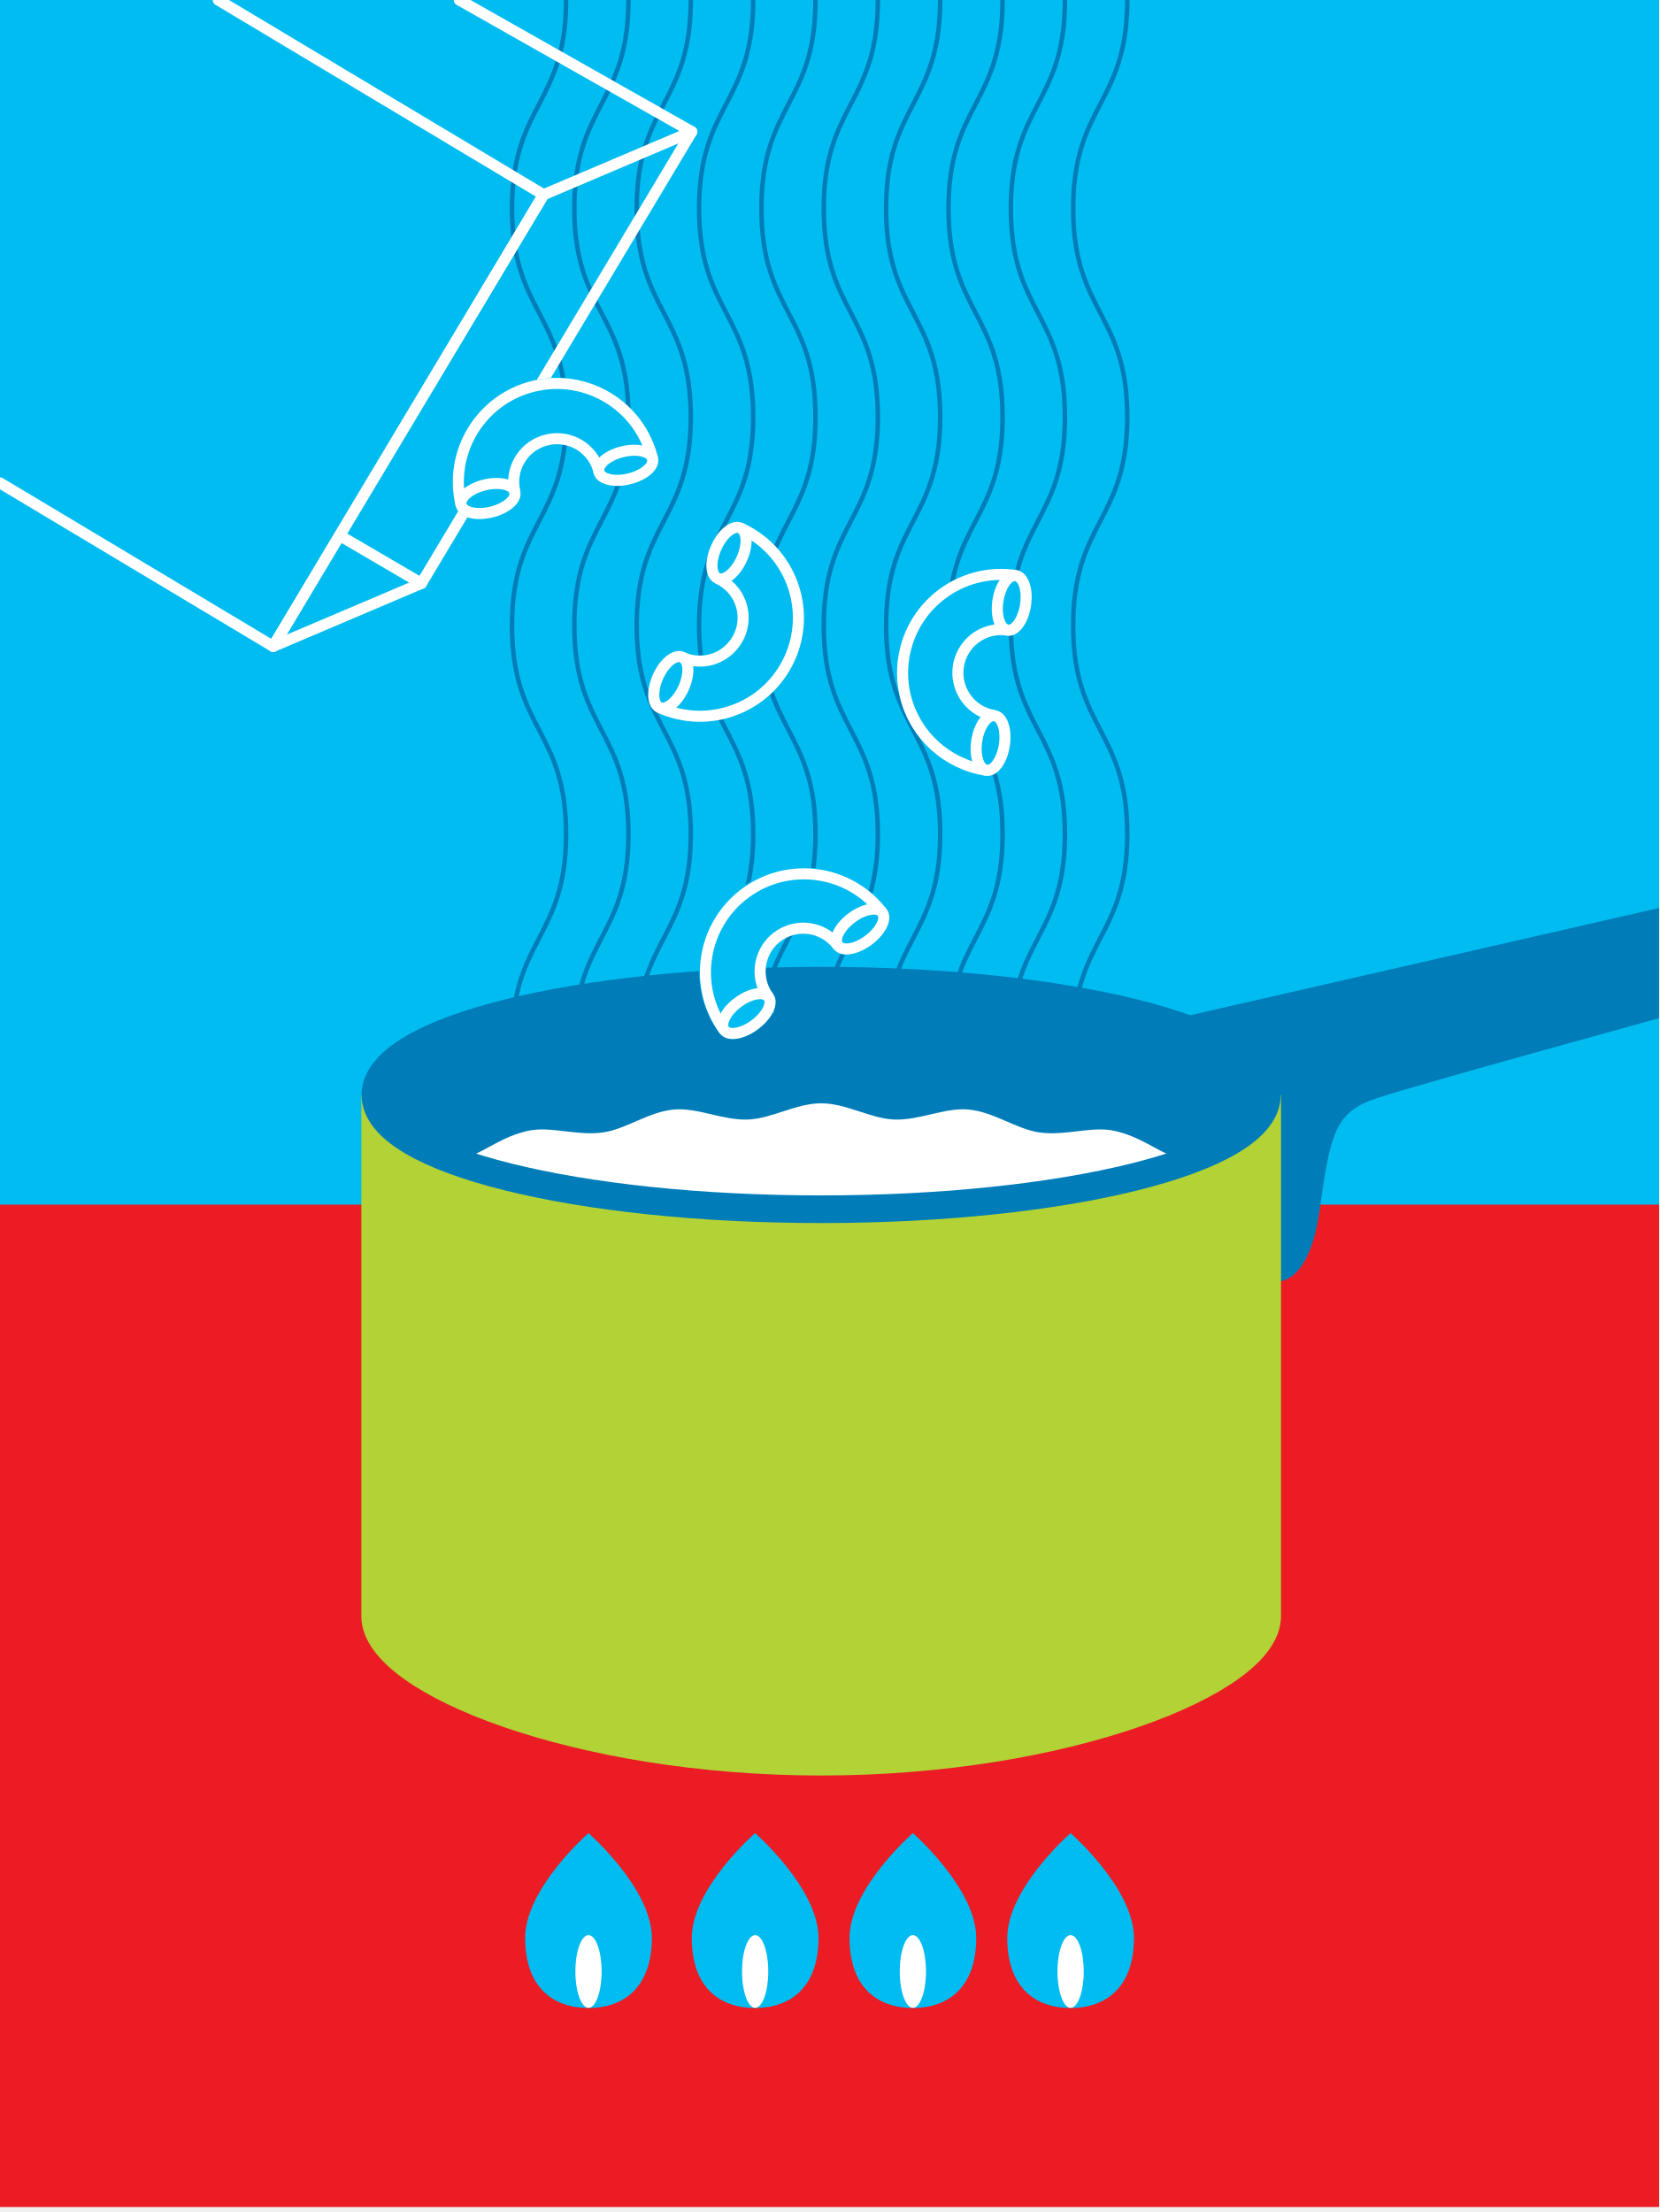
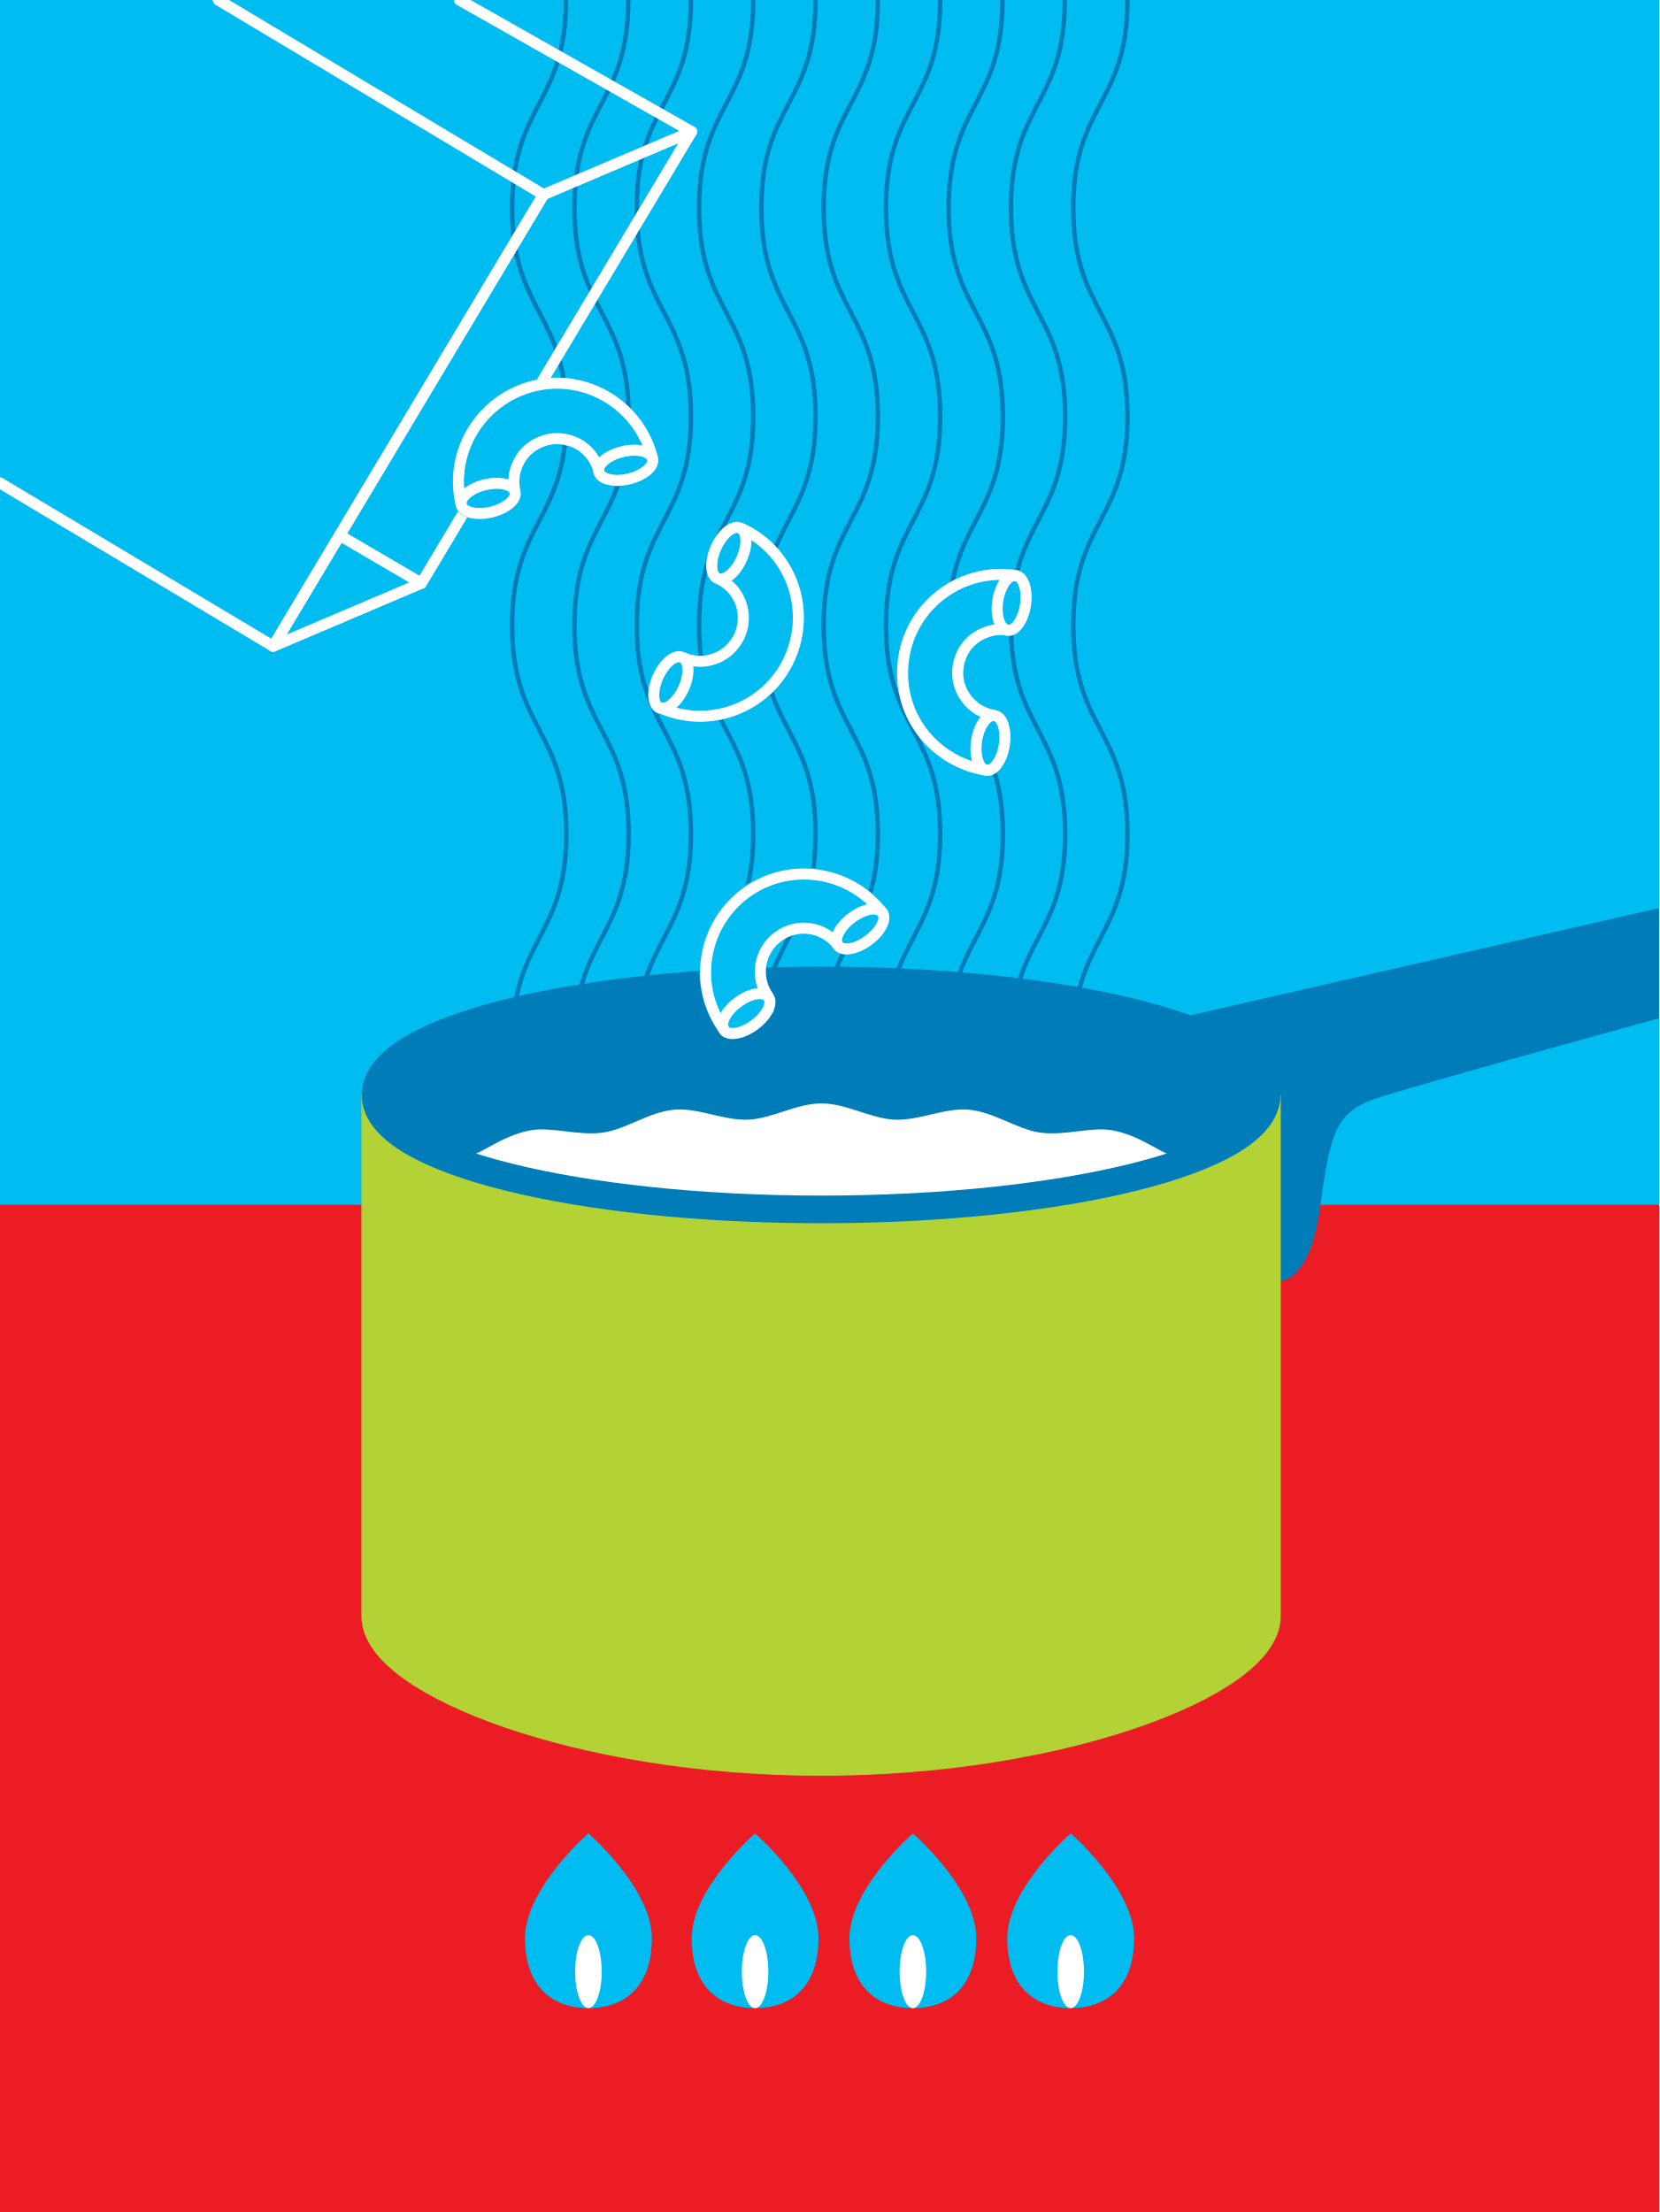
- <svg xmlns="http://www.w3.org/2000/svg" viewBox="0 0 450 600">
-   <rect width="450" height="359.3" fill="#00bcf1" />
-   <rect y="326.75" width="450" height="271.89" fill="#ec1c24" />
-   <path d="M450,246.28,319.26,276.19,340,285.37,346.16,300l-3.79,36.59,3.79,11S355,349,357.9,328.4s4-26.72,15.45-30.5S450,276.19,450,276.19" fill="#007db9" />
-   <path d="M176.8,525.67c0,13.46-7.69,19-17.18,19s-17.18-5.49-17.18-19,17.18-28.44,17.18-28.44S176.8,512.21,176.8,525.67Z" fill="#00bcf1" />
-   <ellipse cx="159.62" cy="534.76" rx="3.56" ry="9.86" fill="#fff" />
-   <path d="M222,525.67c0,13.46-7.7,19-17.19,19s-17.18-5.49-17.18-19,17.18-28.44,17.18-28.44S222,512.21,222,525.67Z" fill="#00bcf1" />
-   <ellipse cx="204.82" cy="534.76" rx="3.56" ry="9.86" fill="#fff" />
-   <path d="M307.56,525.67c0,13.46-7.69,19-17.18,19s-17.18-5.49-17.18-19,17.18-28.44,17.18-28.44S307.56,512.21,307.56,525.67Z" fill="#00bcf1" />
-   <ellipse cx="290.38" cy="534.76" rx="3.56" ry="9.86" fill="#fff" />
-   <path d="M264.78,525.67c0,13.46-7.69,19-17.18,19s-17.18-5.49-17.18-19,17.18-28.44,17.18-28.44S264.78,512.21,264.78,525.67Z" fill="#00bcf1" />
-   <ellipse cx="247.6" cy="534.76" rx="3.56" ry="9.86" fill="#fff" />
-   <path d="M103.08,297V438.36c0,16.43,53.56,38.17,119.64,38.17s119.65-21.74,119.65-38.17V297" fill="#b2d235" stroke="#b2d235" stroke-miterlimit="10" stroke-width="10.15" />
-   <ellipse cx="222.72" cy="297" rx="119.65" ry="29.75" fill="none" stroke="#007db9" stroke-miterlimit="10" stroke-width="10" />
-   <ellipse cx="222.72" cy="297" rx="119.65" ry="29.75" fill="#007db9" />
-   <path d="M126.57,314c5.51,2,9.51,5.7,16.71,7.28,6,1.31,13.28-1.45,20.27-.45,6.25.89,12.4,5.62,19.29,6.22,6.38.56,13.27-3,20.09-2.72,6.47.27,13,4.41,19.79,4.41s13.33-4.14,19.8-4.41c6.82-.28,13.71,3.28,20.09,2.72,6.89-.6,13-5.33,19.29-6.22,7-1,14.26,1.76,20.27.45,7.2-1.58,11.2-5.32,16.71-7.28-5.51-2-9.51-5.7-16.71-7.28-6-1.31-13.28,1.45-20.27.45-6.25-.89-12.4-5.62-19.29-6.22-6.38-.56-13.27,3-20.09,2.72-6.47-.27-13-4.4-19.8-4.4s-13.32,4.13-19.79,4.4c-6.82.29-13.71-3.28-20.09-2.72-6.89.6-13,5.33-19.29,6.22-7,1-14.26-1.76-20.27-.45C136.08,308.31,132.08,312.05,126.57,314Z" fill="#fff" />
-   <path d="M138.87,282.79c0-28.28,14.67-28.28,14.67-56.55S138.87,198,138.87,169.68s14.67-28.28,14.67-56.56-14.67-28.28-14.67-56.56S153.54,28.28,153.54,0" fill="none" stroke="#007db9" stroke-miterlimit="10" stroke-width="1.22" />
-   <path d="M155.78,282.79c0-28.28,14.67-28.28,14.67-56.55S155.78,198,155.78,169.68s14.67-28.28,14.67-56.56-14.67-28.28-14.67-56.56S170.45,28.28,170.45,0" fill="none" stroke="#007db9" stroke-miterlimit="10" stroke-width="1.22" />
-   <path d="M172.69,282.79c0-28.28,14.67-28.28,14.67-56.55S172.69,198,172.69,169.68s14.67-28.28,14.67-56.56-14.67-28.28-14.67-56.56S187.36,28.28,187.36,0" fill="none" stroke="#007db9" stroke-miterlimit="10" stroke-width="1.22" />
-   <path d="M189.61,282.79c0-28.28,14.67-28.28,14.67-56.55S189.61,198,189.61,169.68s14.67-28.28,14.67-56.56-14.67-28.28-14.67-56.56S204.28,28.28,204.28,0" fill="none" stroke="#007db9" stroke-miterlimit="10" stroke-width="1.22" />
-   <path d="M206.52,282.79c0-28.28,14.67-28.28,14.67-56.55S206.52,198,206.52,169.68s14.67-28.28,14.67-56.56-14.67-28.28-14.67-56.56S221.19,28.28,221.19,0" fill="none" stroke="#007db9" stroke-miterlimit="10" stroke-width="1.22" />
-   <path d="M223.43,282.79c0-28.28,14.67-28.28,14.67-56.55S223.43,198,223.43,169.68s14.67-28.28,14.67-56.56-14.67-28.28-14.67-56.56S238.1,28.28,238.1,0" fill="none" stroke="#007db9" stroke-miterlimit="10" stroke-width="1.22" />
-   <path d="M240.34,282.79c0-28.28,14.67-28.28,14.67-56.55S240.34,198,240.34,169.68,255,141.4,255,113.12s-14.67-28.28-14.67-56.56S255,28.28,255,0" fill="none" stroke="#007db9" stroke-miterlimit="10" stroke-width="1.22" />
-   <path d="M257.26,282.79c0-28.28,14.67-28.28,14.67-56.55S257.26,198,257.26,169.68s14.67-28.28,14.67-56.56-14.67-28.28-14.67-56.56S271.93,28.28,271.93,0" fill="none" stroke="#007db9" stroke-miterlimit="10" stroke-width="1.22" />
-   <path d="M274.17,282.79c0-28.28,14.67-28.28,14.67-56.55S274.17,198,274.17,169.68s14.67-28.28,14.67-56.56-14.67-28.28-14.67-56.56S288.84,28.28,288.84,0" fill="none" stroke="#007db9" stroke-miterlimit="10" stroke-width="1.22" />
-   <path d="M291.08,282.79c0-28.28,14.67-28.28,14.67-56.55S291.08,198,291.08,169.68s14.67-28.28,14.67-56.56-14.67-28.28-14.67-56.56S305.75,28.28,305.75,0" fill="none" stroke="#007db9" stroke-miterlimit="10" stroke-width="1.22" />
-   <polygon points="114.3 158.24 74.09 175.34 147.42 52.82 187.64 35.72 114.3 158.24" fill="none" stroke="#fff" stroke-linecap="round" stroke-linejoin="round" stroke-width="3" />
-   <polyline points="59.19 0 147.42 52.82 74.09 175.34 0 130.99" fill="none" stroke="#fff" stroke-linecap="round" stroke-linejoin="round" stroke-width="3" />
-   <line x1="187.64" y1="35.72" x2="124.57" fill="none" stroke="#fff" stroke-linecap="round" stroke-linejoin="round" stroke-width="3" />
-   <path d="M177.83,127.19a4.25,4.25,0,0,0,.73-2.27,3.34,3.34,0,0,0-.1-.82h0a28.21,28.21,0,0,0-27.41-21.6A28.34,28.34,0,0,0,134.27,108a28.23,28.23,0,0,0-11.44,22.68,27.85,27.85,0,0,0,.79,6.62h0a3.58,3.58,0,0,0,.93,1.67,5.54,5.54,0,0,0,2.42,1.39,10.63,10.63,0,0,0,3.06.41,15.21,15.21,0,0,0,3.57-.44,14,14,0,0,0,5.19-2.37,7.41,7.41,0,0,0,1.68-1.78,4.23,4.23,0,0,0,.73-2.28,3.21,3.21,0,0,0-.1-.81h0a11.23,11.23,0,0,1-.29-2.4,11,11,0,0,1,.14-1.64,10.33,10.33,0,0,1,2.55-5.25h0a10.31,10.31,0,0,1,7.54-3.31,10,10,0,0,1,1.64.13,10.26,10.26,0,0,1,5.24,2.55,10.09,10.09,0,0,1,3,5.14h0a3.64,3.64,0,0,0,.94,1.67,5.52,5.52,0,0,0,2.42,1.38,10.56,10.56,0,0,0,3,.42,15.84,15.84,0,0,0,3.58-.44,13.86,13.86,0,0,0,5.18-2.38A7.28,7.28,0,0,0,177.83,127.19Z" fill="#00bcf1" />
-   <path d="M204.68,191.57a28.24,28.24,0,0,0,13.37-23.33c0-.22,0-.43,0-.65a28.22,28.22,0,0,0-16.62-25.73h0a3.63,3.63,0,0,0-1.47-.31,4.67,4.67,0,0,0-2.14.56,9,9,0,0,0-2.73,2.27,15.15,15.15,0,0,0-2.18,3.51,14,14,0,0,0-1.31,5.56,7.09,7.09,0,0,0,.52,2.78,3.85,3.85,0,0,0,1.91,2h0a10.07,10.07,0,0,1,3.29,2.36,10.27,10.27,0,0,1,2.58,5.23,10,10,0,0,1,.15,1.73,10.18,10.18,0,0,1-.91,4.18,10.07,10.07,0,0,1-2.36,3.29,10.27,10.27,0,0,1-5.23,2.58,10.05,10.05,0,0,1-5.91-.76h0a3.55,3.55,0,0,0-1.46-.31,4.67,4.67,0,0,0-2.14.56,9,9,0,0,0-2.73,2.27,14.82,14.82,0,0,0-2.18,3.51,14,14,0,0,0-1.31,5.56,7.09,7.09,0,0,0,.52,2.78,3.82,3.82,0,0,0,1.91,2l.62-1.37-.62,1.37h0a28.32,28.32,0,0,0,10.93,2.49h.65A28.26,28.26,0,0,0,204.68,191.57Z" fill="#00bcf1" />
-   <path d="M239.29,247.55l1.21-.89h0a28.18,28.18,0,0,0-22.65-11.37l-1.28,0h0a28.2,28.2,0,0,0-26.92,28.19c0,.43,0,.85,0,1.29h0a28.12,28.12,0,0,0,5.54,15.54h0a3.65,3.65,0,0,0,1.6,1.2,5.17,5.17,0,0,0,1.91.34,9.4,9.4,0,0,0,3.38-.71,15,15,0,0,0,3.49-2,14.52,14.52,0,0,0,3.4-3.49,11.61,11.61,0,0,0,.64-1.13l.33.44v-1.16a6.15,6.15,0,0,0,.4-2,3.75,3.75,0,0,0-.71-2.24h0a10.22,10.22,0,0,1-1.73-3.66,10.25,10.25,0,0,1,.29-5.82,10.25,10.25,0,0,1,7.2-6.53,10.32,10.32,0,0,1,2.41-.29,10.2,10.2,0,0,1,8.21,4.12h0a3.6,3.6,0,0,0,1.6,1.2,5.17,5.17,0,0,0,1.91.34,9.45,9.45,0,0,0,3.38-.71,15.2,15.2,0,0,0,3.48-2,14.54,14.54,0,0,0,3.4-3.5,7.14,7.14,0,0,0,1.37-3.87,3.67,3.67,0,0,0-.7-2.24Z" fill="#00bcf1" />
-   <path d="M278.89,157.31a5.55,5.55,0,0,0-1.22-1.72,3.65,3.65,0,0,0-1.94-1h0a28.92,28.92,0,0,0-4.24-.32,27.7,27.7,0,0,0-6.95.88,28.19,28.19,0,0,0-20.91,23.12,27.61,27.61,0,0,0-.32,4.24,28.22,28.22,0,0,0,24,27.87h0a4.36,4.36,0,0,0,.51,0,4,4,0,0,0,2.34-.8,8.06,8.06,0,0,0,2.39-3,15,15,0,0,0,1.33-4.33,16.27,16.27,0,0,0,.18-2.37,11.31,11.31,0,0,0-.9-4.63,5.55,5.55,0,0,0-1.22-1.72,3.68,3.68,0,0,0-1.94-1h0a10.21,10.21,0,0,1-7.19-15.43,10.3,10.3,0,0,1,4.33-3.89,10.08,10.08,0,0,1,4.35-1,10.31,10.31,0,0,1,1.55.12h0a4.06,4.06,0,0,0,.51,0,4,4,0,0,0,2.34-.81,8.08,8.08,0,0,0,2.39-3,14.65,14.65,0,0,0,1.32-4.33,16.16,16.16,0,0,0,.18-2.37A11,11,0,0,0,278.89,157.31Z" fill="#00bcf1" />
-   <polygon points="275.74 154.63 275.73 154.63 275.73 154.63 275.73 154.63 275.74 154.63" fill="#00bcf1" />
-   <ellipse cx="169.72" cy="126.21" rx="7.49" ry="3.79" transform="translate(-24.85 43.28) rotate(-13.55)" fill="none" stroke="#fff" stroke-miterlimit="10" stroke-width="3" />
-   <ellipse cx="132.36" cy="135.21" rx="7.49" ry="3.79" transform="translate(-28 34.78) rotate(-13.55)" fill="none" stroke="#fff" stroke-miterlimit="10" stroke-width="3" />
-   <path d="M177,124.45A26.71,26.71,0,0,0,125.07,137" fill="none" stroke="#fff" stroke-miterlimit="10" stroke-width="3" />
-   <path d="M139.66,133.45h0a11.42,11.42,0,0,1-.18-4.64,11.84,11.84,0,0,1,2.92-6,11.62,11.62,0,0,1,5.89-3.47A11.65,11.65,0,0,1,159,122.08a11.62,11.62,0,0,1,3.47,5.89" fill="none" stroke="#fff" stroke-miterlimit="10" stroke-width="3" />
-   <ellipse cx="181.95" cy="185.09" rx="7.49" ry="3.79" transform="translate(-61.56 274.91) rotate(-65.74)" fill="none" stroke="#fff" stroke-miterlimit="10" stroke-width="3" />
-   <ellipse cx="197.74" cy="150.06" rx="7.49" ry="3.79" transform="translate(-20.32 268.67) rotate(-65.74)" fill="none" stroke="#fff" stroke-miterlimit="10" stroke-width="3" />
-   <path d="M178.87,191.92a26.7,26.7,0,1,0,21.95-48.69" fill="none" stroke="#fff" stroke-miterlimit="10" stroke-width="3" />
-   <path d="M194.66,156.9h0a11.6,11.6,0,0,1,3.77,2.71,11.7,11.7,0,0,1,2.09,12.78,11.6,11.6,0,0,1-2.71,3.77,11.79,11.79,0,0,1-6,3,11.67,11.67,0,0,1-6.79-.87" fill="none" stroke="#fff" stroke-miterlimit="10" stroke-width="3" />
-   <ellipse cx="233.28" cy="252.02" rx="7.49" ry="3.79" transform="translate(-104.3 188.99) rotate(-36.64)" fill="none" stroke="#fff" stroke-miterlimit="10" stroke-width="3" />
-   <ellipse cx="202.44" cy="274.95" rx="7.49" ry="3.79" transform="translate(-124.08 175.12) rotate(-36.64)" fill="none" stroke="#fff" stroke-miterlimit="10" stroke-width="3" />
-   <path d="M239.29,247.55a26.71,26.71,0,0,0-42.86,31.88" fill="none" stroke="#fff" stroke-miterlimit="10" stroke-width="3" />
-   <path d="M208.47,270.47h0a11.68,11.68,0,0,1-1.64-10.88,11.62,11.62,0,0,1,4.05-5.51,11.71,11.71,0,0,1,16.39,2.41" fill="none" stroke="#fff" stroke-miterlimit="10" stroke-width="3" />
-   <ellipse cx="274.39" cy="163.53" rx="7.49" ry="3.79" transform="translate(71.73 410.43) rotate(-81.41)" fill="none" stroke="#fff" stroke-miterlimit="10" stroke-width="3" />
-   <ellipse cx="268.65" cy="201.52" rx="7.49" ry="3.79" transform="translate(29.28 437.08) rotate(-81.41)" fill="none" stroke="#fff" stroke-miterlimit="10" stroke-width="3" />
-   <path d="M275.51,156.11a26.71,26.71,0,0,0-30.4,22.43,26.45,26.45,0,0,0,.53,10.59,26.68,26.68,0,0,0,21.89,19.8" fill="none" stroke="#fff" stroke-miterlimit="10" stroke-width="3" />
-   <path d="M269.77,194.1h0a11.62,11.62,0,0,1-4.37-1.59,11.77,11.77,0,0,1-4.46-5,11.6,11.6,0,0,1-1-6.76,11.71,11.71,0,0,1,6.56-8.84,11.55,11.55,0,0,1,6.77-1" fill="none" stroke="#fff" stroke-miterlimit="10" stroke-width="3" />
-   <line x1="114.3" y1="158.24" x2="92.1" y2="145.25" fill="none" stroke="#fff" stroke-linecap="round" stroke-linejoin="round" stroke-width="3" />
-   <path d="M342.37,297c0,16.43-53.57,29.75-119.65,29.75S103.08,313.43,103.08,297" fill="none" stroke="#007db9" stroke-miterlimit="10" stroke-width="5" />
+ <svg xmlns="http://www.w3.org/2000/svg" version="1.1" id="Layer_1" x="0px" y="0px" viewBox="0 0 450 600" style="enable-background:new 0 0 450 600;" xml:space="preserve">
+   <style type="text/css">
+ 	.st0{fill:#00BCF1;}
+ 	.st1{fill:#EC1C24;}
+ 	.st2{fill:#007DB9;}
+ 	.st3{fill:#FFFFFF;}
+ 	.st4{fill:#B2D235;stroke:#B2D235;stroke-width:10.15;stroke-miterlimit:10;}
+ 	.st5{fill:none;stroke:#007DB9;stroke-width:10;stroke-miterlimit:10;}
+ 	.st6{fill:none;stroke:#007DB9;stroke-width:1.22;stroke-miterlimit:10;}
+ 	.st7{fill:none;stroke:#FFFFFF;stroke-width:3;stroke-linecap:round;stroke-linejoin:round;}
+ 	.st8{fill:none;stroke:#FFFFFF;stroke-width:3;stroke-miterlimit:10;}
+ 	.st9{fill:none;stroke:#007DB9;stroke-width:5;stroke-miterlimit:10;}
+ </style>
+   <rect class="st0" width="450" height="359.3" />
+   <rect y="326.8" class="st1" width="450" height="273.2" />
+   <path class="st2" d="M450,246.3l-130.7,29.9l20.7,9.2l6.2,14.6l-3.8,36.6l3.8,11c0,0,8.8,1.4,11.7-19.2s4-26.7,15.5-30.5  s76.6-21.7,76.6-21.7" />
+   <path class="st0" d="M176.8,525.7c0,13.5-7.7,19-17.2,19s-17.2-5.5-17.2-19s17.2-28.4,17.2-28.4S176.8,512.2,176.8,525.7z" />
+   <ellipse class="st3" cx="159.6" cy="534.8" rx="3.6" ry="9.9" />
+   <path class="st0" d="M222,525.7c0,13.5-7.7,19-17.2,19s-17.2-5.5-17.2-19s17.2-28.4,17.2-28.4S222,512.2,222,525.7z" />
+   <ellipse class="st3" cx="204.8" cy="534.8" rx="3.6" ry="9.9" />
+   <path class="st0" d="M307.6,525.7c0,13.5-7.7,19-17.2,19s-17.2-5.5-17.2-19s17.2-28.4,17.2-28.4S307.6,512.2,307.6,525.7z" />
+   <ellipse class="st3" cx="290.4" cy="534.8" rx="3.6" ry="9.9" />
+   <path class="st0" d="M264.8,525.7c0,13.5-7.7,19-17.2,19s-17.2-5.5-17.2-19s17.2-28.4,17.2-28.4S264.8,512.2,264.8,525.7z" />
+   <ellipse class="st3" cx="247.6" cy="534.8" rx="3.6" ry="9.9" />
+   <path class="st4" d="M103.1,297v141.4c0,16.4,53.6,38.2,119.6,38.2s119.6-21.7,119.6-38.2V297" />
+   <ellipse class="st5" cx="222.7" cy="297" rx="119.6" ry="29.8" />
+   <ellipse class="st2" cx="222.7" cy="297" rx="119.6" ry="29.8" />
+   <path class="st3" d="M126.6,314c5.5,2,9.5,5.7,16.7,7.3c6,1.3,13.3-1.5,20.3-0.5c6.2,0.9,12.4,5.6,19.3,6.2c6.4,0.6,13.3-3,20.1-2.7  c6.5,0.3,13,4.4,19.8,4.4s13.3-4.1,19.8-4.4c6.8-0.3,13.7,3.3,20.1,2.7c6.9-0.6,13-5.3,19.3-6.2c7-1,14.3,1.8,20.3,0.5  c7.2-1.6,11.2-5.3,16.7-7.3c-5.5-2-9.5-5.7-16.7-7.3c-6-1.3-13.3,1.5-20.3,0.5c-6.2-0.9-12.4-5.6-19.3-6.2c-6.4-0.6-13.3,3-20.1,2.7  c-6.5-0.3-13-4.4-19.8-4.4s-13.3,4.1-19.8,4.4c-6.8,0.3-13.7-3.3-20.1-2.7c-6.9,0.6-13,5.3-19.3,6.2c-7,1-14.3-1.8-20.3-0.5  C136.1,308.3,132.1,312,126.6,314z" />
+   <path class="st6" d="M138.9,282.8c0-28.3,14.7-28.3,14.7-56.6s-14.7-28.2-14.7-56.6s14.7-28.3,14.7-56.6s-14.7-28.3-14.7-56.6  S153.5,28.3,153.5,0" />
+   <path class="st6" d="M155.8,282.8c0-28.3,14.7-28.3,14.7-56.6s-14.7-28.2-14.7-56.6s14.7-28.3,14.7-56.6s-14.7-28.3-14.7-56.6  S170.4,28.3,170.4,0" />
+   <path class="st6" d="M172.7,282.8c0-28.3,14.7-28.3,14.7-56.6s-14.7-28.2-14.7-56.6s14.7-28.3,14.7-56.6s-14.7-28.3-14.7-56.6  S187.4,28.3,187.4,0" />
+   <path class="st6" d="M189.6,282.8c0-28.3,14.7-28.3,14.7-56.6s-14.7-28.2-14.7-56.6s14.7-28.3,14.7-56.6s-14.7-28.3-14.7-56.6  S204.3,28.3,204.3,0" />
+   <path class="st6" d="M206.5,282.8c0-28.3,14.7-28.3,14.7-56.6s-14.7-28.2-14.7-56.6s14.7-28.3,14.7-56.6s-14.7-28.3-14.7-56.6  S221.2,28.3,221.2,0" />
+   <path class="st6" d="M223.4,282.8c0-28.3,14.7-28.3,14.7-56.6s-14.7-28.2-14.7-56.6s14.7-28.3,14.7-56.6s-14.7-28.3-14.7-56.6  S238.1,28.3,238.1,0" />
+   <path class="st6" d="M240.3,282.8c0-28.3,14.7-28.3,14.7-56.6s-14.7-28.2-14.7-56.6s14.7-28.3,14.7-56.6s-14.7-28.3-14.7-56.6  S255,28.3,255,0" />
+   <path class="st6" d="M257.3,282.8c0-28.3,14.7-28.3,14.7-56.6s-14.7-28.2-14.7-56.6s14.7-28.3,14.7-56.6s-14.7-28.3-14.7-56.6  S271.9,28.3,271.9,0" />
+   <path class="st6" d="M274.2,282.8c0-28.3,14.7-28.3,14.7-56.6s-14.7-28.2-14.7-56.6s14.7-28.3,14.7-56.6s-14.7-28.3-14.7-56.6  S288.8,28.3,288.8,0" />
+   <path class="st6" d="M291.1,282.8c0-28.3,14.7-28.3,14.7-56.6s-14.7-28.2-14.7-56.6s14.7-28.3,14.7-56.6s-14.7-28.3-14.7-56.6  S305.8,28.3,305.8,0" />
+   <polygon class="st7" points="114.3,158.2 74.1,175.3 147.4,52.8 187.6,35.7 " />
+   <polyline class="st7" points="59.2,0 147.4,52.8 74.1,175.3 0,131 " />
+   <line class="st7" x1="187.6" y1="35.7" x2="124.6" y2="0" />
+   <path class="st0" d="M177.8,127.2c0.5-0.7,0.7-1.5,0.7-2.3c0-0.3,0-0.6-0.1-0.8l0,0c-3.1-12.7-14.4-21.6-27.4-21.6  c-6,0-11.9,1.9-16.8,5.5c-7.2,5.3-11.4,13.7-11.4,22.7c0,2.2,0.3,4.5,0.8,6.6l0,0c0.2,0.6,0.5,1.2,0.9,1.7c0.7,0.7,1.5,1.1,2.4,1.4  c1,0.3,2,0.4,3.1,0.4c1.2,0,2.4-0.2,3.6-0.4c1.9-0.4,3.6-1.2,5.2-2.4c0.7-0.5,1.2-1.1,1.7-1.8c0.5-0.7,0.7-1.5,0.7-2.3  c0-0.3,0-0.5-0.1-0.8l0,0c-0.2-0.8-0.3-1.6-0.3-2.4c0-0.5,0.1-1.1,0.1-1.6c0.3-2,1.2-3.8,2.6-5.2l0,0c1.9-2.1,4.7-3.3,7.5-3.3  c0.5,0,1.1,0,1.6,0.1c2,0.3,3.8,1.2,5.2,2.6c1.5,1.4,2.5,3.2,3,5.1l0,0c0.2,0.6,0.5,1.2,0.9,1.7c0.7,0.7,1.5,1.1,2.4,1.4  c1,0.3,2,0.4,3,0.4c1.2,0,2.4-0.2,3.6-0.4c1.9-0.4,3.6-1.2,5.2-2.4C176.7,128.5,177.3,127.9,177.8,127.2z" />
+   <path class="st0" d="M204.7,191.6c8.1-5,13.1-13.8,13.4-23.3c0-0.2,0-0.4,0-0.6c0-11.1-6.5-21.2-16.6-25.7l0,0  c-0.5-0.2-1-0.3-1.5-0.3c-0.7,0-1.5,0.2-2.1,0.6c-1.1,0.6-2,1.3-2.7,2.3c-0.9,1.1-1.6,2.2-2.2,3.5c-0.8,1.7-1.3,3.6-1.3,5.6  c0,1,0.2,1.9,0.5,2.8c0.4,0.9,1,1.6,1.9,2l0,0c1.2,0.6,2.4,1.4,3.3,2.4c1.3,1.5,2.2,3.3,2.6,5.2c0.1,0.6,0.2,1.2,0.1,1.7  c0,1.4-0.3,2.9-0.9,4.2c-0.6,1.2-1.4,2.4-2.4,3.3c-1.5,1.3-3.3,2.2-5.2,2.6c-2,0.3-4.1,0.1-5.9-0.8l0,0c-0.5-0.2-1-0.3-1.5-0.3  c-0.7,0-1.5,0.2-2.1,0.6c-1.1,0.6-2,1.3-2.7,2.3c-0.9,1.1-1.6,2.2-2.2,3.5c-0.8,1.7-1.3,3.6-1.3,5.6c0,1,0.2,1.9,0.5,2.8  c0.4,0.9,1,1.6,1.9,2l0.6-1.4l-0.6,1.4l0,0c3.4,1.5,7.2,2.4,10.9,2.5h0.6C195.1,195.7,200.2,194.3,204.7,191.6z" />
+   <path class="st0" d="M239.3,247.6l1.2-0.9l0,0c-5.3-7.2-13.7-11.4-22.6-11.4h-1.3l0,0c-15.1,0.7-26.9,13.1-26.9,28.2  c0,0.4,0,0.9,0,1.3l0,0c0.3,5.6,2.2,11,5.5,15.5l0,0c0.4,0.5,1,1,1.6,1.2c0.6,0.2,1.3,0.3,1.9,0.3c1.2,0,2.3-0.3,3.4-0.7  c1.2-0.5,2.4-1.2,3.5-2c1.3-1,2.5-2.1,3.4-3.5c0.2-0.4,0.4-0.7,0.6-1.1l0.3,0.4v-1.2c0.2-0.6,0.4-1.3,0.4-2c0-0.8-0.2-1.6-0.7-2.2  l0,0c-0.8-1.1-1.4-2.3-1.7-3.7c-0.5-1.9-0.4-3.9,0.3-5.8c1.1-3.2,3.9-5.7,7.2-6.5c0.8-0.2,1.6-0.3,2.4-0.3c3.2,0,6.3,1.5,8.2,4.1  l0,0c0.4,0.5,1,1,1.6,1.2c0.6,0.2,1.3,0.3,1.9,0.3c1.2,0,2.3-0.3,3.4-0.7c1.2-0.5,2.4-1.2,3.5-2c1.3-1,2.5-2.2,3.4-3.5  c0.8-1.1,1.3-2.5,1.4-3.9c0-0.8-0.2-1.6-0.7-2.2L239.3,247.6z" />
+   <path class="st0" d="M278.9,157.3c-0.3-0.6-0.7-1.2-1.2-1.7c-0.5-0.5-1.2-0.9-1.9-1l0,0c-1.4-0.2-2.8-0.3-4.2-0.3  c-2.3,0-4.7,0.3-7,0.9c-11,2.8-19.2,11.9-20.9,23.1c-0.2,1.4-0.3,2.8-0.3,4.2c0,13.9,10.2,25.8,24,27.9l0,0c0.2,0,0.3,0,0.5,0  c0.8,0,1.7-0.3,2.3-0.8c1-0.8,1.8-1.8,2.4-3c0.7-1.4,1.1-2.8,1.3-4.3c0.1-0.8,0.2-1.6,0.2-2.4c0-1.6-0.3-3.2-0.9-4.6  c-0.3-0.6-0.7-1.2-1.2-1.7c-0.5-0.5-1.2-0.9-1.9-1l0,0c-5.6-0.8-9.4-6-8.6-11.6c0.2-1.4,0.7-2.7,1.4-3.8c1-1.7,2.5-3,4.3-3.9  c1.4-0.7,2.8-1,4.4-1c0.5,0,1,0,1.5,0.1l0,0c0.2,0,0.3,0,0.5,0c0.8,0,1.7-0.3,2.3-0.8c1-0.8,1.8-1.8,2.4-3c0.7-1.4,1.1-2.8,1.3-4.3  c0.1-0.8,0.2-1.6,0.2-2.4C279.8,160.3,279.5,158.7,278.9,157.3z" />
+   <polygon class="st0" points="275.7,154.6 275.7,154.6 275.7,154.6 275.7,154.6 " />
+   <ellipse transform="matrix(0.9722 -0.2343 0.2343 0.9722 -24.8469 43.2765)" class="st8" cx="169.7" cy="126.2" rx="7.5" ry="3.8" />
+   <ellipse transform="matrix(0.9722 -0.2343 0.2343 0.9722 -27.9961 34.7735)" class="st8" cx="132.4" cy="135.2" rx="7.5" ry="3.8" />
+   <path class="st8" d="M177,124.4c-3.5-14.3-17.9-23.2-32.2-19.7c-14.3,3.5-23.2,17.9-19.7,32.2" />
+   <path class="st8" d="M139.7,133.4L139.7,133.4c-0.4-1.5-0.4-3.1-0.2-4.6c0.4-2.2,1.4-4.3,2.9-6c1.6-1.7,3.6-2.9,5.9-3.5  c3.8-0.9,7.8,0.1,10.7,2.7c1.7,1.6,2.9,3.6,3.5,5.9" />
+   <ellipse transform="matrix(0.4109 -0.9117 0.9117 0.4109 -61.546 274.9097)" class="st8" cx="181.9" cy="185.1" rx="7.5" ry="3.8" />
+   <ellipse transform="matrix(0.4109 -0.9117 0.9117 0.4109 -20.3078 268.6703)" class="st8" cx="197.7" cy="150" rx="7.5" ry="3.8" />
+   <path class="st8" d="M178.9,191.9c13.4,6.1,29.3,0.1,35.3-13.4s0.1-29.3-13.4-35.3" />
+   <path class="st8" d="M194.7,156.9L194.7,156.9c1.4,0.6,2.7,1.6,3.8,2.7c3.2,3.5,4,8.5,2.1,12.8c-0.6,1.4-1.6,2.7-2.7,3.8  c-1.7,1.6-3.8,2.6-6,3c-2.3,0.4-4.7,0.1-6.8-0.9" />
+   <ellipse transform="matrix(0.8024 -0.5968 0.5968 0.8024 -104.2887 189.0152)" class="st8" cx="233.3" cy="252" rx="7.5" ry="3.8" />
+   <ellipse transform="matrix(0.8024 -0.5968 0.5968 0.8024 -124.0696 175.141)" class="st8" cx="202.4" cy="274.9" rx="7.5" ry="3.8" />
+   <path class="st8" d="M239.3,247.6c-8.9-11.7-25.7-14-37.4-5.1c-11.5,8.8-14,25.2-5.4,36.9" />
+   <path class="st8" d="M208.5,270.5L208.5,270.5c-2.3-3.1-2.9-7.2-1.6-10.9c0.8-2.2,2.2-4.1,4.1-5.5c5.2-3.9,12.5-2.8,16.4,2.4  c0,0,0,0,0,0" />
+   <ellipse transform="matrix(0.1494 -0.9888 0.9888 0.1494 71.714 410.447)" class="st8" cx="274.4" cy="163.5" rx="7.5" ry="3.8" />
+   <ellipse transform="matrix(0.1494 -0.9888 0.9888 0.1494 29.2548 437.0921)" class="st8" cx="268.7" cy="201.5" rx="7.5" ry="3.8" />
+   <path class="st8" d="M275.5,156.1c-14.6-2.2-28.2,7.8-30.4,22.4c0,0,0,0,0,0c-0.5,3.5-0.4,7.1,0.5,10.6  c2.6,10.4,11.3,18.2,21.9,19.8" />
+   <path class="st8" d="M269.8,194.1L269.8,194.1c-1.5-0.2-3-0.8-4.4-1.6c-1.9-1.2-3.5-2.9-4.5-5c-1-2.1-1.4-4.5-1-6.8  c0.6-3.9,3-7.2,6.6-8.8c2.1-1,4.5-1.4,6.8-1" />
+   <line class="st7" x1="114.3" y1="158.2" x2="92.1" y2="145.2" />
+   <path class="st9" d="M342.4,297c0,16.4-53.6,29.8-119.6,29.8S103.1,313.4,103.1,297" />
</svg>
